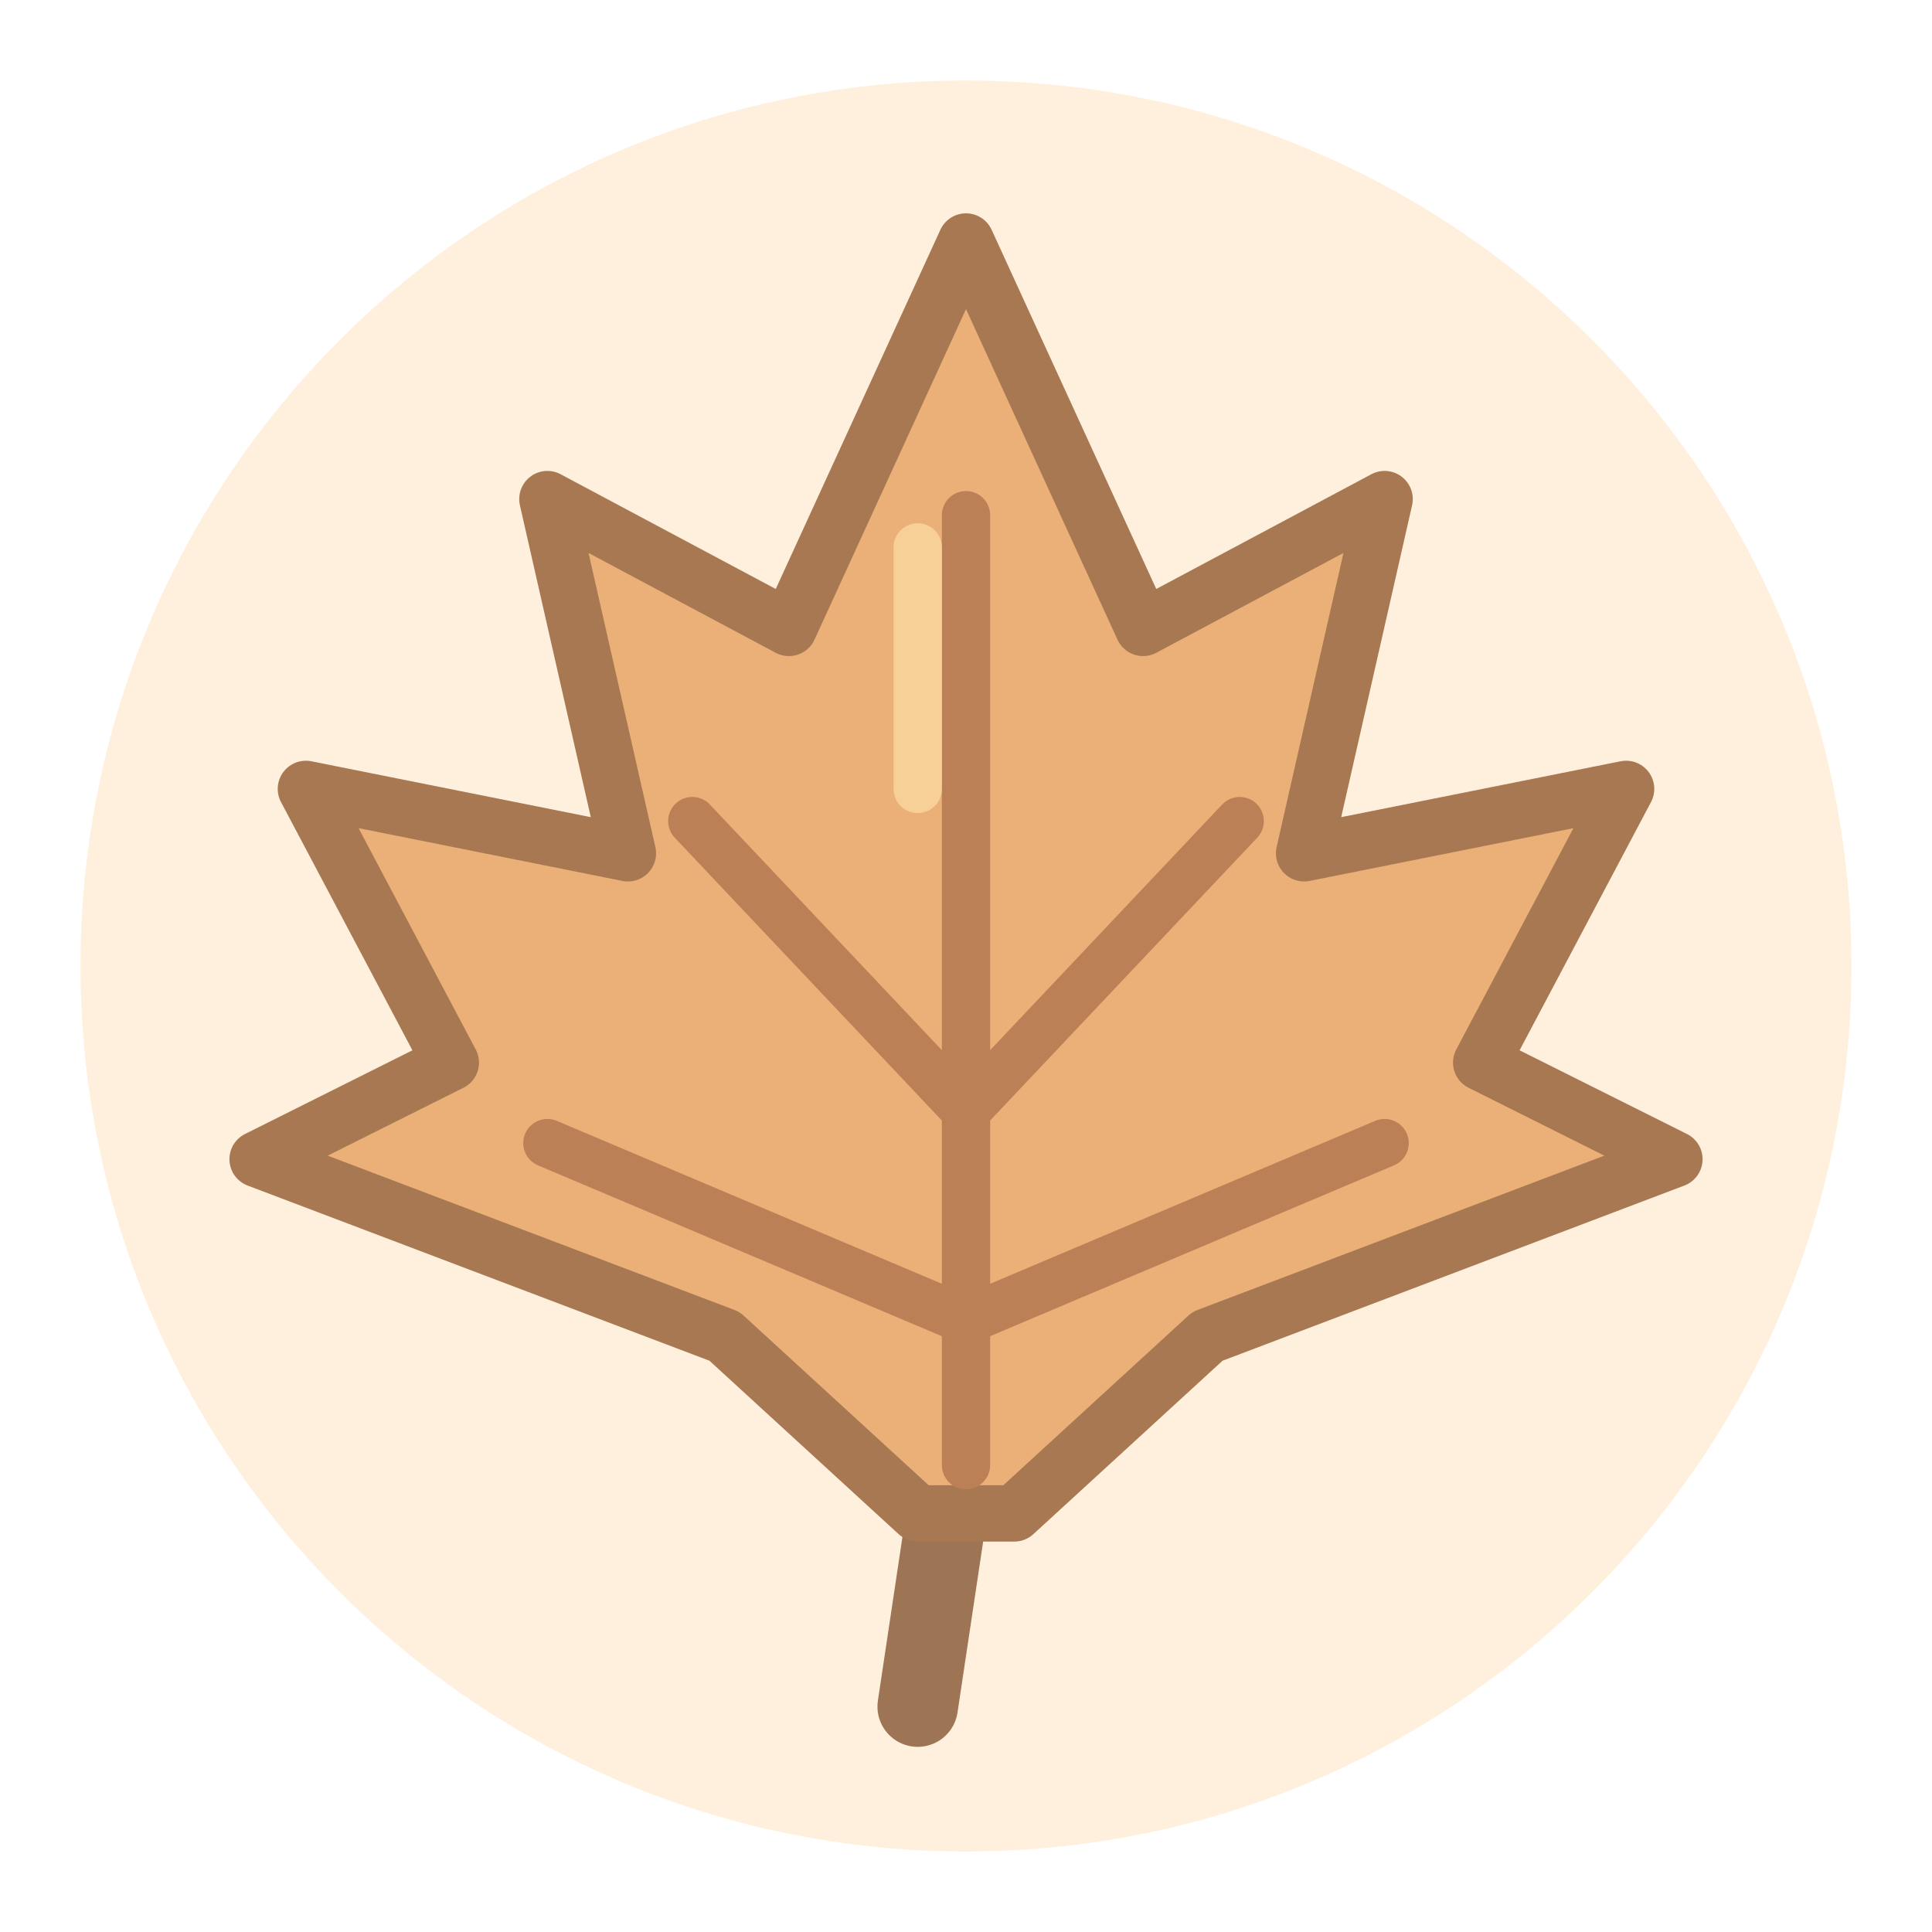
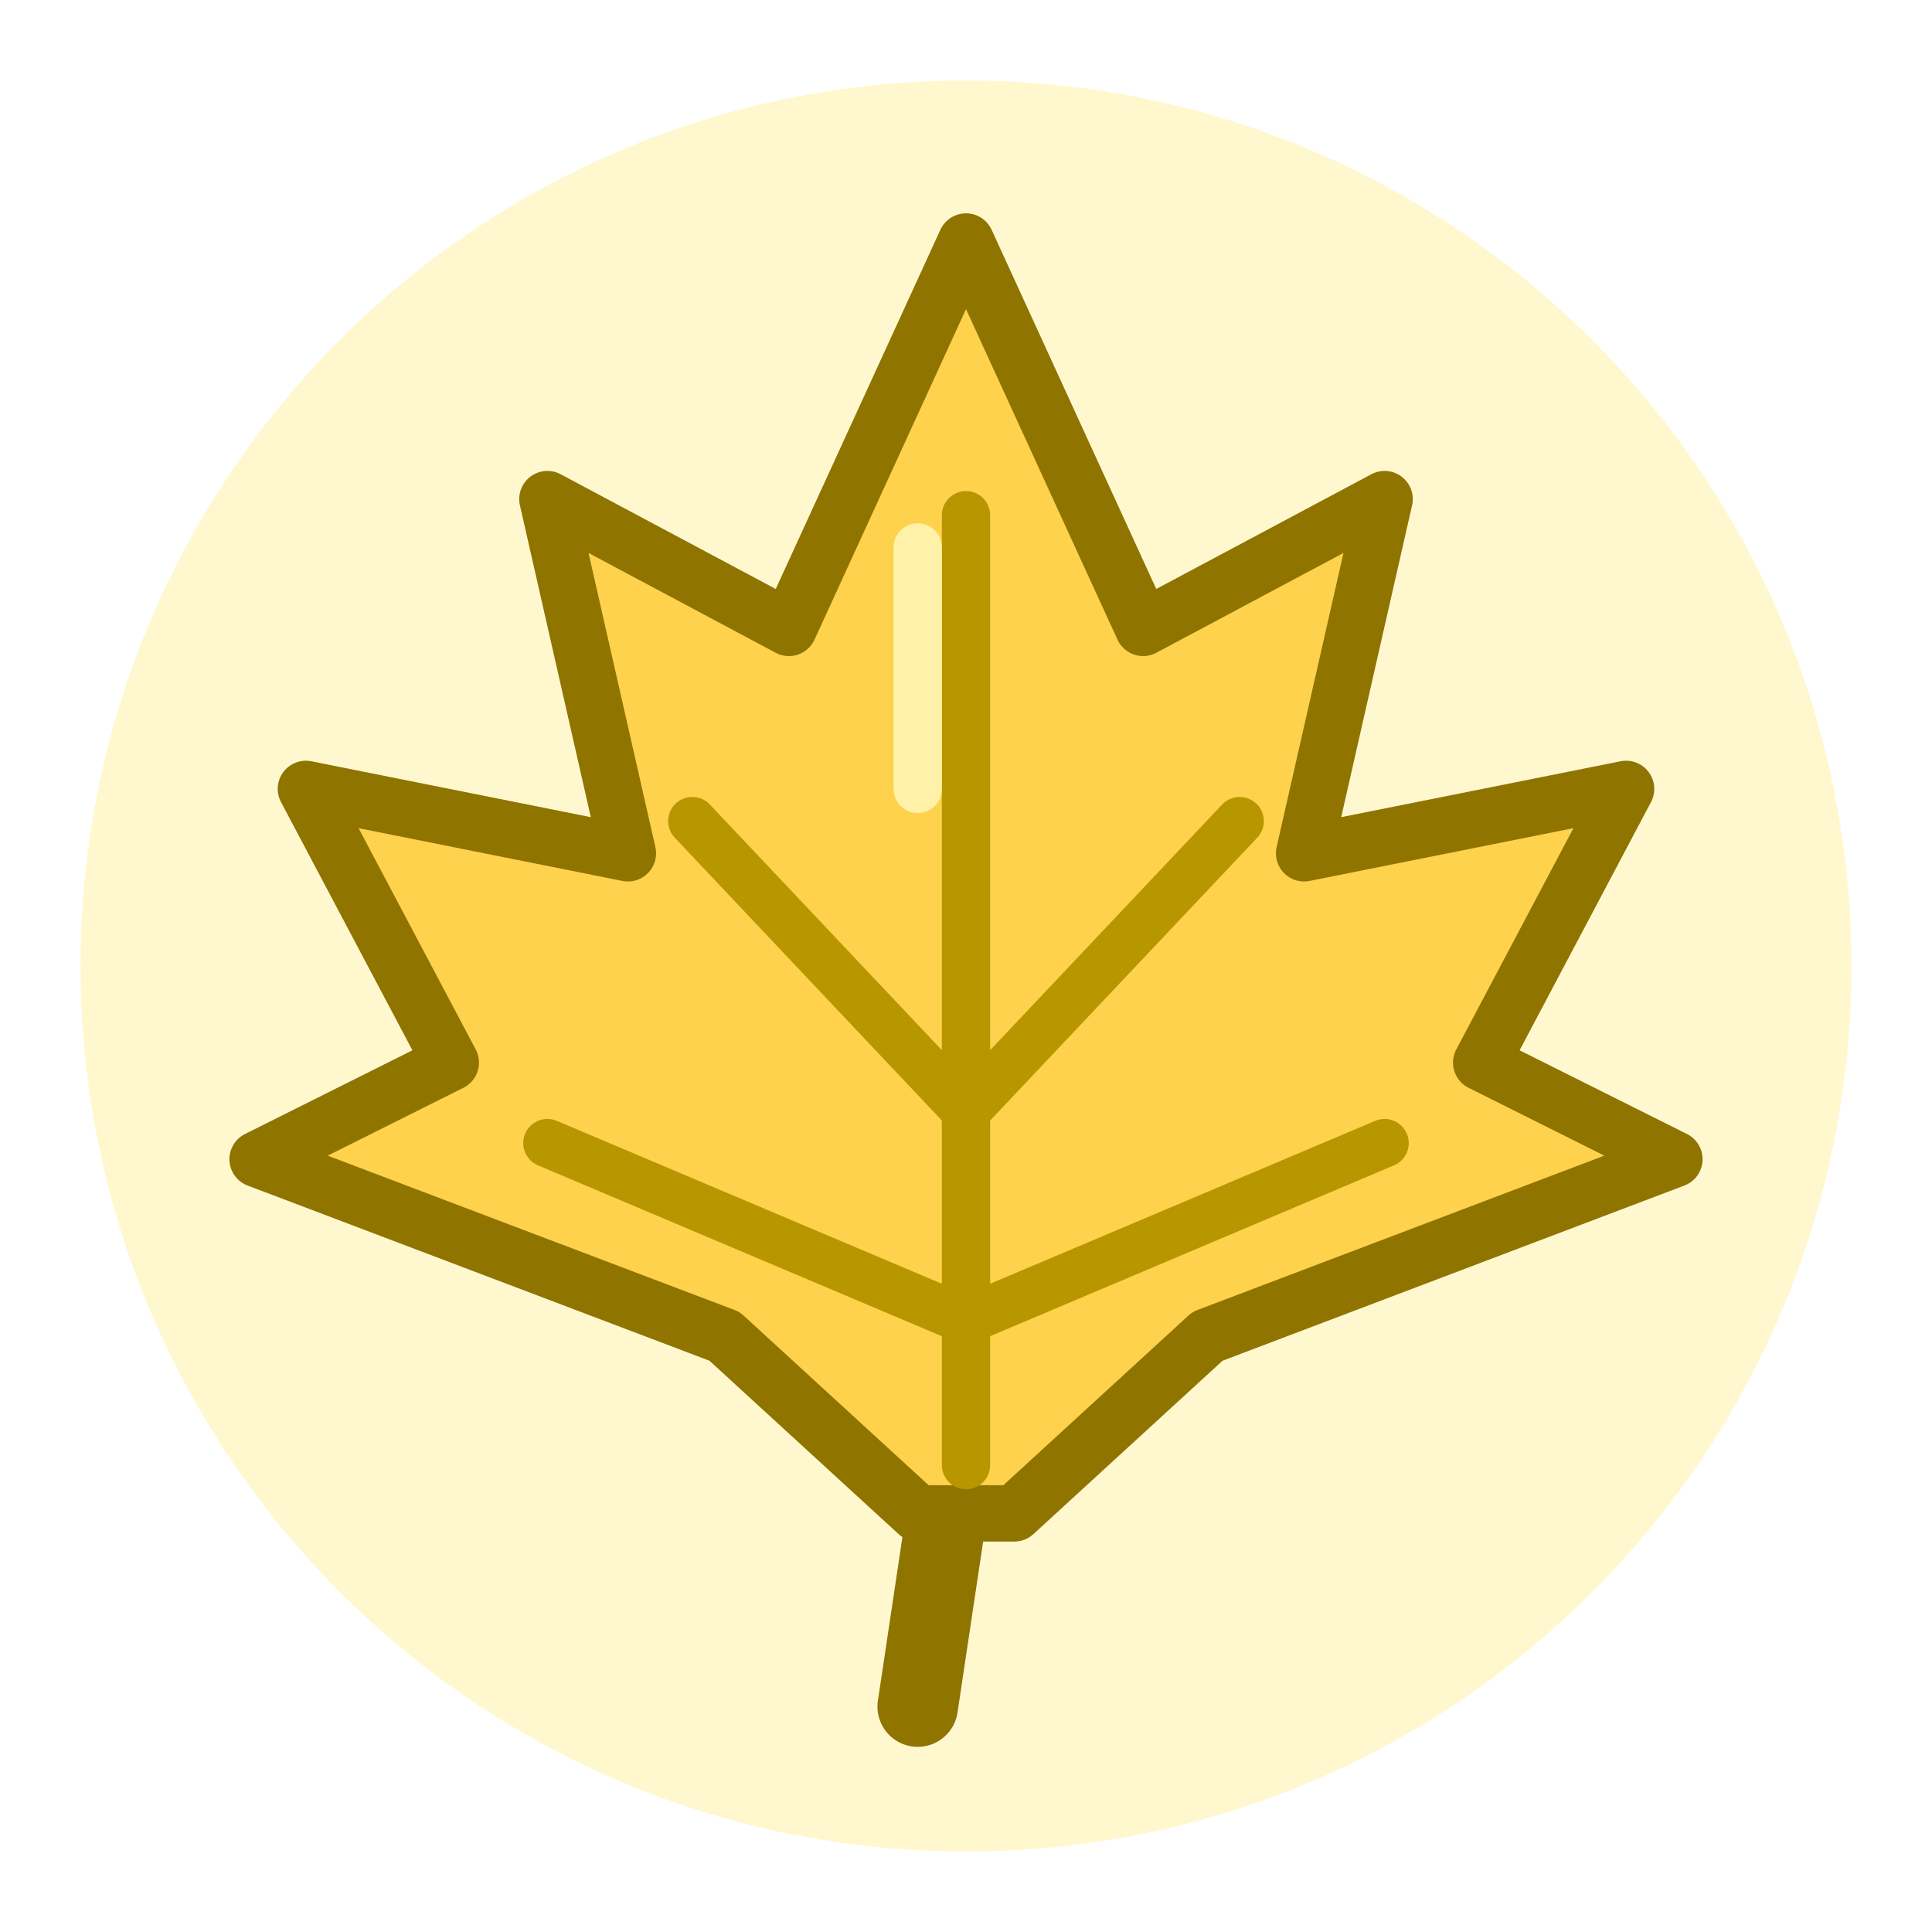
<svg xmlns="http://www.w3.org/2000/svg" viewBox="0 0 120 120" role="img" aria-labelledby="title">
-   <circle cx="60" cy="60" r="55" fill="#fff0de" />
+   <circle cx="60" cy="60" r="55" fill="#fff8cf" />
  <g fill="none" stroke="#765445" stroke-width="3.5" stroke-linecap="round" stroke-linejoin="round">
-     <path d="M60 86 57 106" stroke="#9d7454" stroke-width="5" />
-     <path d="M60 15 71 39 86 31 81 53 101 49 92 66 104 72 75 83 63 94 57 94 45 83 16 72 28 66 19 49 39 53 34 31 49 39Z" fill="#eab078" stroke="#a87852" />
-     <path d="M60 91V32 M60 69 43 51 M60 69 77 51 M60 82 34 71 M60 82 86 71" stroke="#bc8057" stroke-width="3" />
-     <path d="M57 34V49" stroke="#f7d097" stroke-width="3" />
+     <path d="M60 86 57 106" stroke="#8f7400" stroke-width="5" />
+     <path d="M60 15 71 39 86 31 81 53 101 49 92 66 104 72 75 83 63 94 57 94 45 83 16 72 28 66 19 49 39 53 34 31 49 39Z" fill="#ffd24d" stroke="#8f7400" />
+     <path d="M60 91V32 M60 69 43 51 M60 69 77 51 M60 82 34 71 M60 82 86 71" stroke="#b79600" stroke-width="3" />
+     <path d="M57 34V49" stroke="#fff1a8" stroke-width="3" />
  </g>
</svg>
